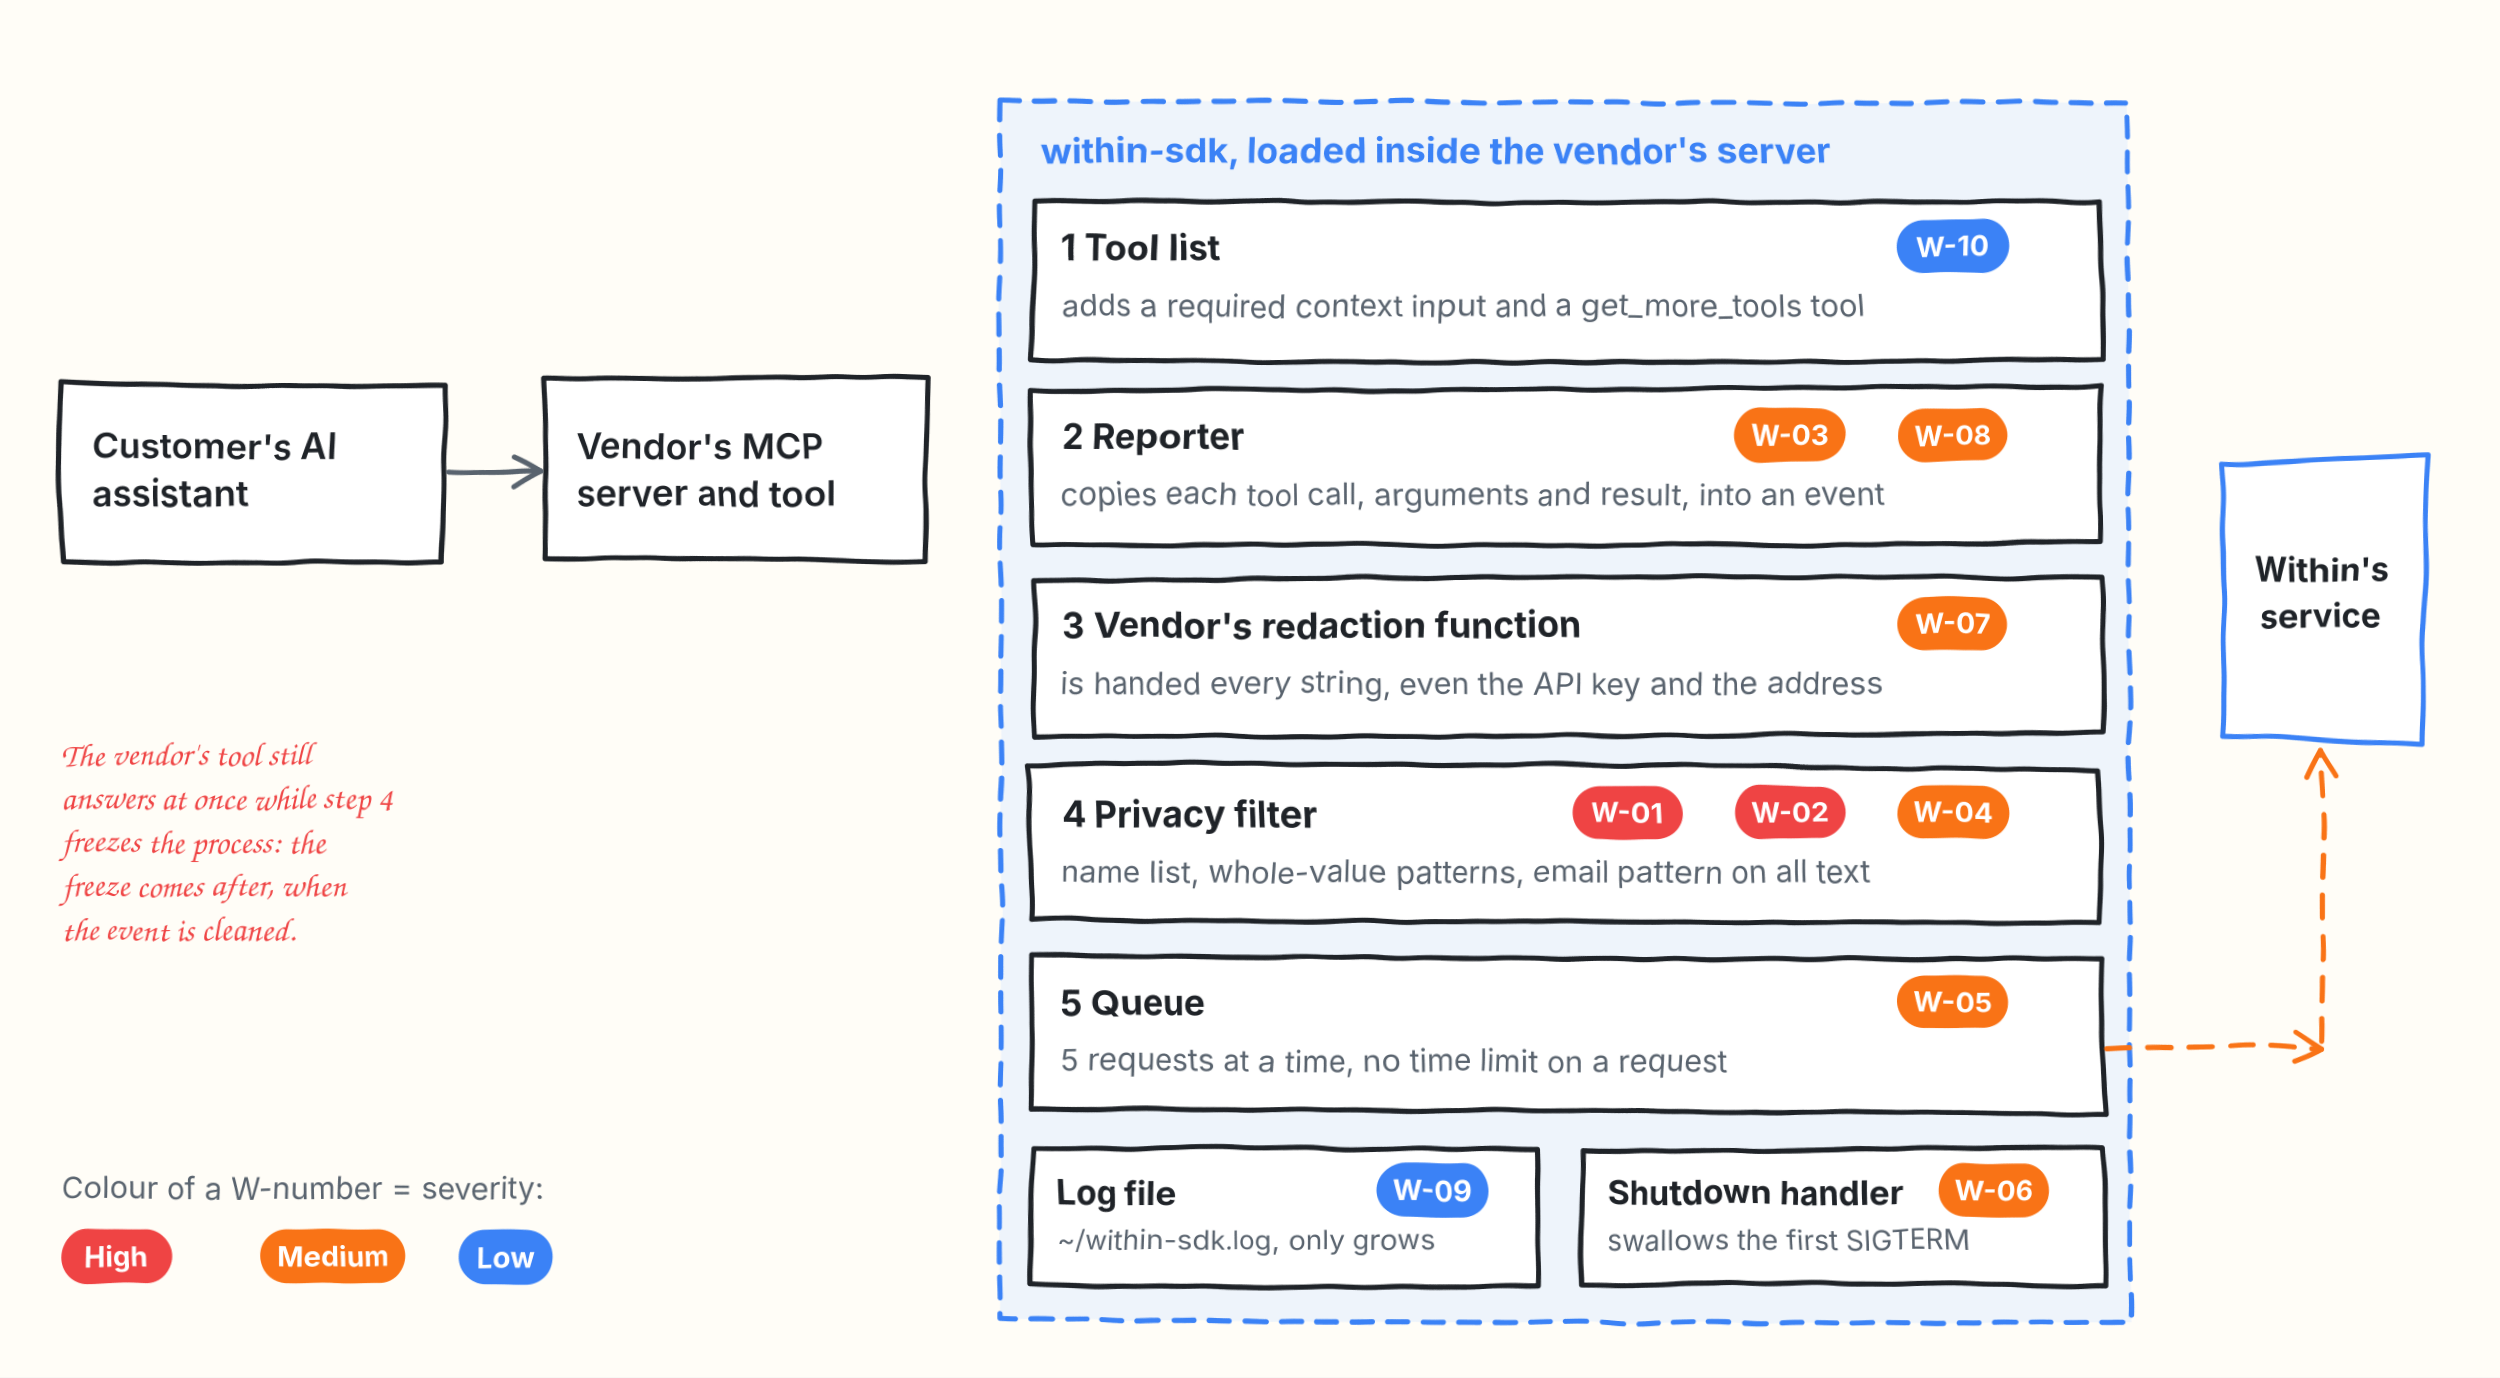
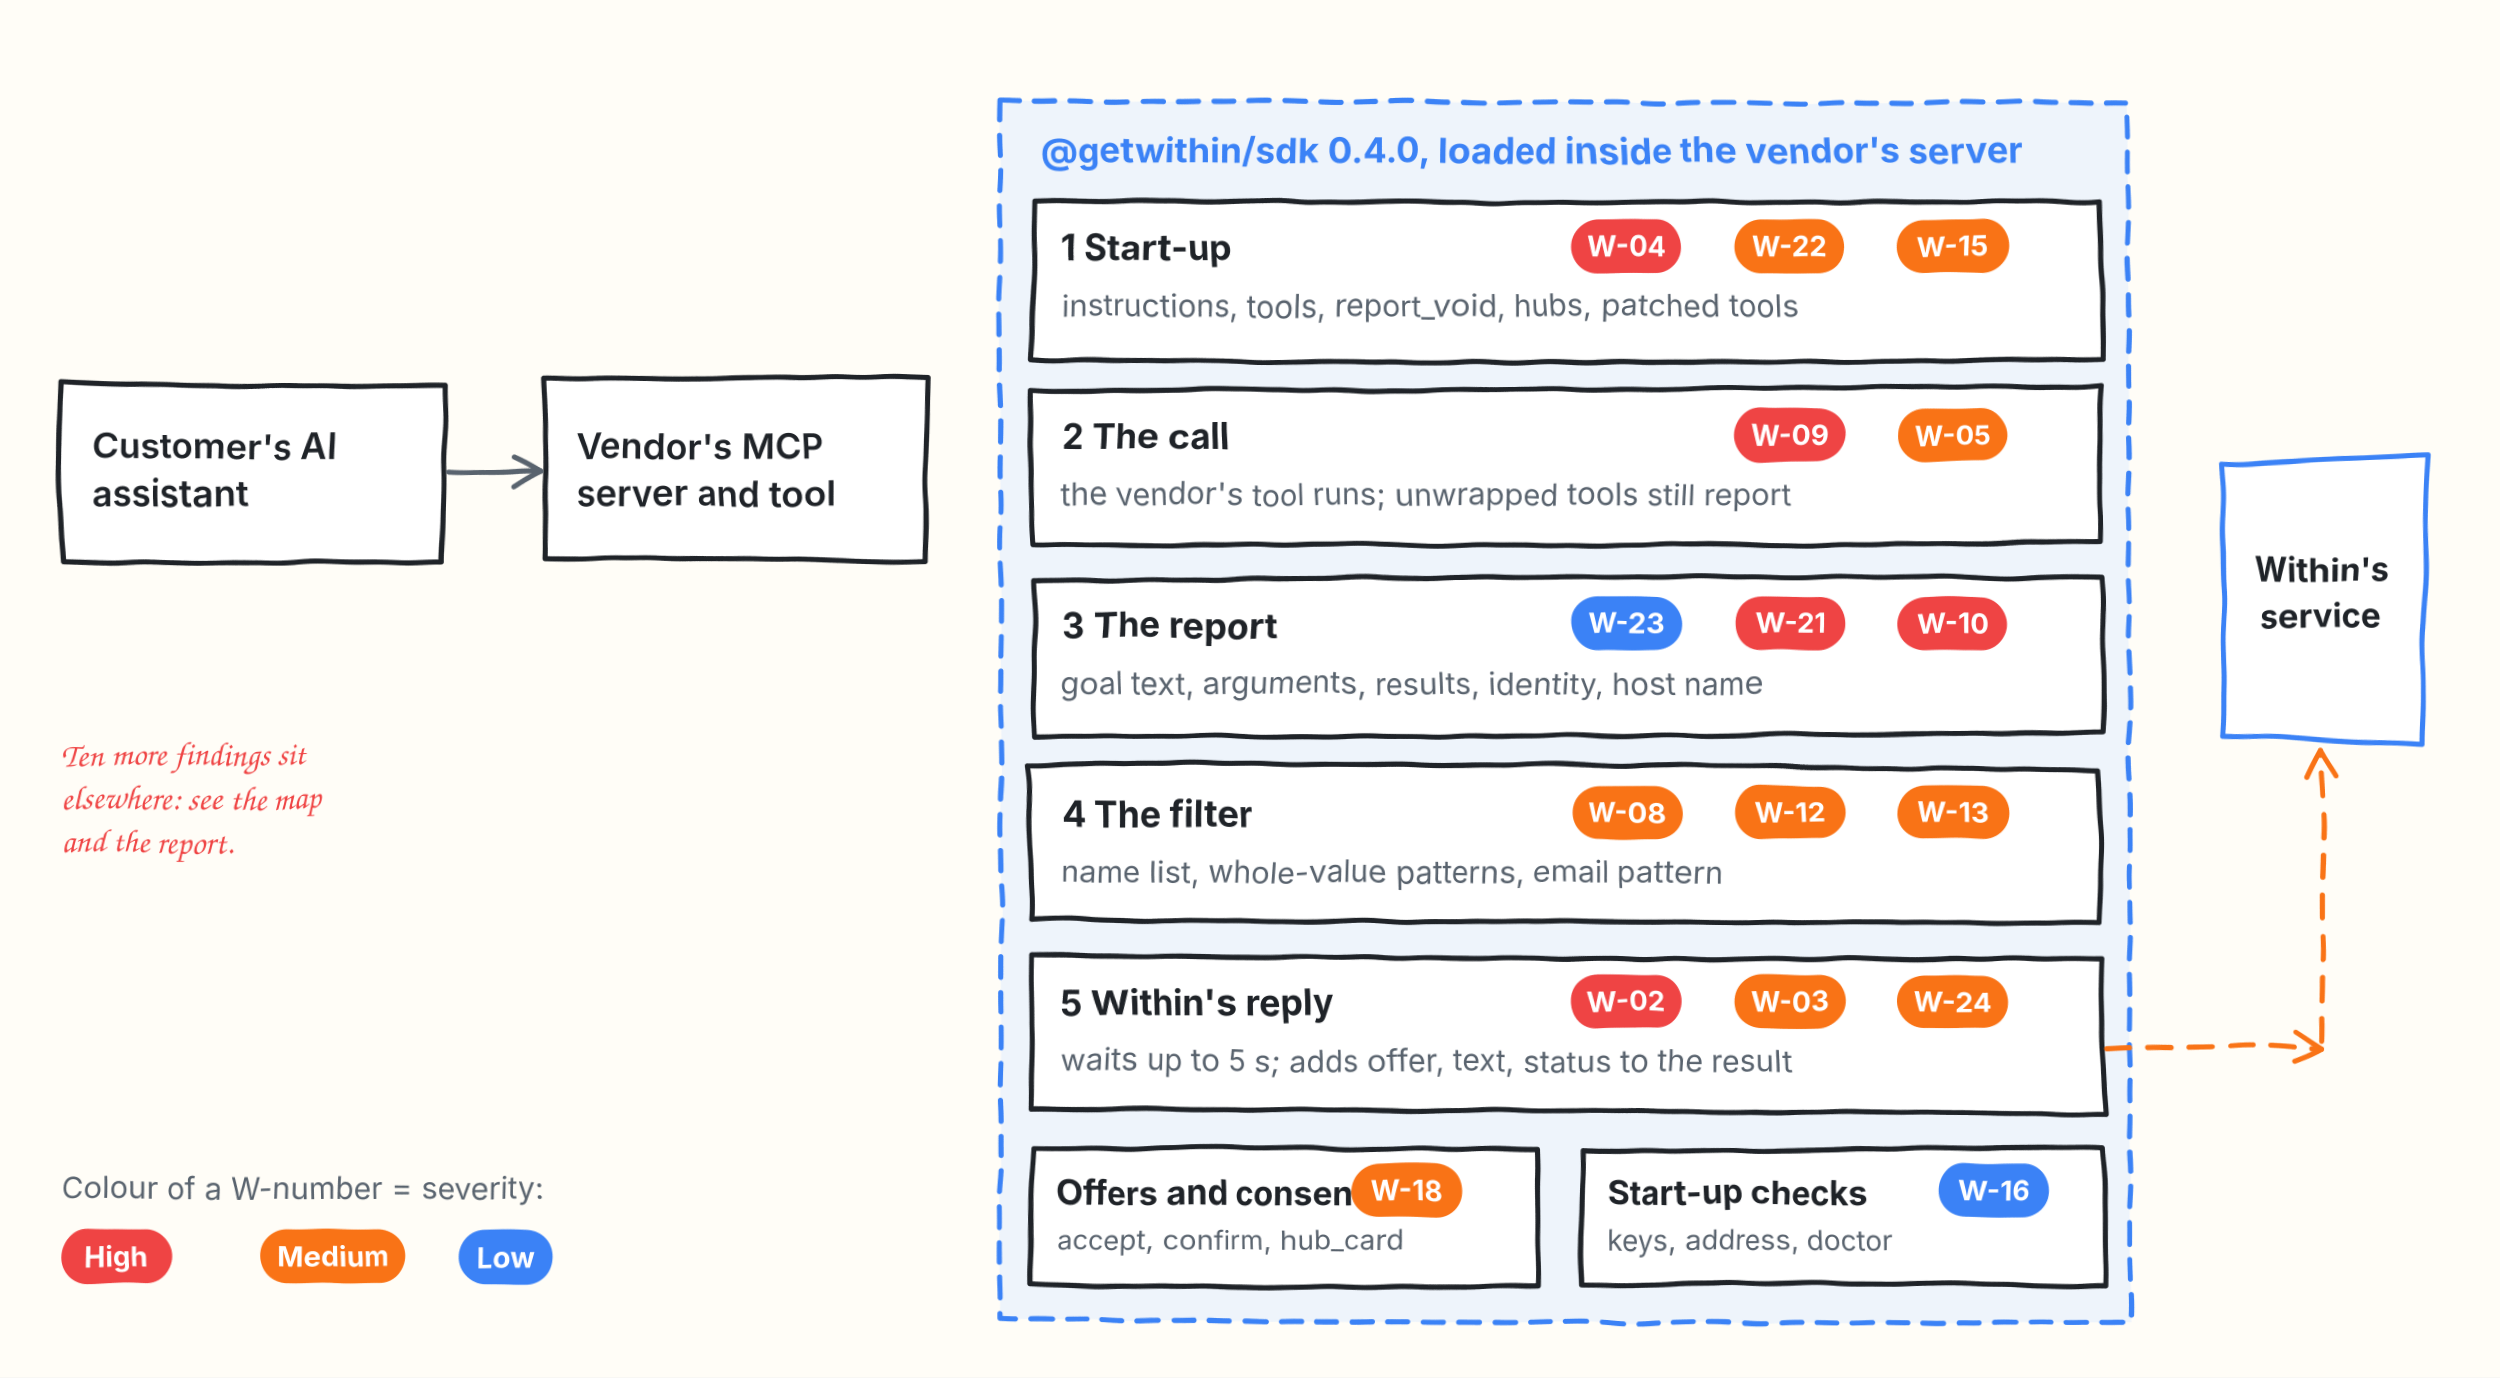
- <svg xmlns="http://www.w3.org/2000/svg" viewBox="0 0 980 540" role="img" aria-label="A tool call's journey through within-sdk, with the ten findings marked">
+ <svg xmlns="http://www.w3.org/2000/svg" viewBox="0 0 980 540" role="img" aria-label="One tool call through the Within SDK, with some findings marked">
  <defs>
    <filter id="wob" x="-5%" y="-5%" width="110%" height="110%">
      <feTurbulence type="fractalNoise" baseFrequency="0.035" numOctaves="2" seed="3" result="n" />
      <feDisplacementMap in="SourceGraphic" in2="n" scale="2.2" xChannelSelector="R" yChannelSelector="G" />
    </filter>
    <style>
.flow{stroke-dasharray:9 7;animation:dash 1.1s linear infinite}
.slow{stroke-dasharray:9 7;animation:dash 2.4s linear infinite}
@keyframes dash{to{stroke-dashoffset:-32}}
.pulse{transform-box:fill-box;transform-origin:center;animation:pulse 1.7s ease-in-out infinite}
@keyframes pulse{0%,100%{transform:scale(1);opacity:1}50%{transform:scale(1.08);opacity:.6}}
.grow{transform-box:fill-box;transform-origin:50% 100%;animation:grow 1.3s cubic-bezier(.2,.8,.2,1) both}
@keyframes grow{from{transform:scaleY(.02)}to{transform:scaleY(1)}}
.growx{transform-box:fill-box;transform-origin:0 50%;animation:growx 1.6s cubic-bezier(.2,.8,.2,1) both}
@keyframes growx{from{transform:scaleX(.02)}to{transform:scaleX(1)}}
.bob{animation:bob 2.2s ease-in-out infinite}
@keyframes bob{0%,100%{transform:translateY(0)}50%{transform:translateY(-4px)}}
.blink{animation:blink 1.4s steps(2,start) infinite}
@keyframes blink{50%{opacity:.15}}
@media (prefers-reduced-motion:reduce){*{animation:none!important}}</style>
  </defs>
  <rect width="980" height="540" fill="#fffdf7" />
  <g filter="url(#wob)">
    <path d="M24.0 149.8 Q99.7 152.7 174.9 150.8 Q174.0 185.8 173.4 220.3 Q100.6 220.1 25.0 220.9 Q22.2 183.3 24.0 149.8" fill="#fff" stroke="#1f2328" stroke-width="2" stroke-linecap="round" stroke-linejoin="round" />
    <text x="36" y="180" font-family="system-ui,-apple-system,'Segoe UI',sans-serif" font-size="14" fill="#1f2328" font-weight="600">
      <tspan x="36" dy="0">Customer's AI</tspan>
      <tspan x="36" dy="18.48">assistant</tspan>
    </text>
    <path d="M212.8 148.7 Q289.3 147.9 363.9 148.0 Q362.5 185.5 363.3 220.1 Q287.1 218.7 213.7 218.7 Q214.7 184.5 212.8 148.7" fill="#fff" stroke="#1f2328" stroke-width="2" stroke-linecap="round" stroke-linejoin="round" />
    <text x="226" y="180" font-family="system-ui,-apple-system,'Segoe UI',sans-serif" font-size="14" fill="#1f2328" font-weight="600">
      <tspan x="226" dy="0">Vendor's MCP</tspan>
      <tspan x="226" dy="18.48">server and tool</tspan>
    </text>
    <path d="M176 185 Q191.7 185.5 212 185" fill="none" stroke="#59636e" stroke-width="2" stroke-linecap="round" />
    <path d="M201.6 191.0 L212 185 L201.3 179.5" fill="none" stroke="#59636e" stroke-width="2" stroke-linecap="round" stroke-linejoin="round" />
    <path d="M391.7 39.2 Q615.0 40.4 834.1 39.9 Q834.7 280.3 835.2 518.3 Q612.9 519.2 391.9 516.9 Q392.9 278.5 391.7 39.2" fill="#eef4fb" stroke="#3b82f6" stroke-width="2" stroke-dasharray="8 6" stroke-linecap="round" stroke-linejoin="round" />
    <text x="408" y="64" font-family="system-ui,-apple-system,'Segoe UI',sans-serif" font-size="14" fill="#3b82f6" font-weight="700">
-       <tspan x="408" dy="0">within-sdk, loaded inside the vendor's server</tspan>
+       <tspan x="408" dy="0">@getwithin/sdk 0.4.0, loaded inside the vendor's server</tspan>
    </text>
    <path d="M405.8 78.5 Q612.4 80.0 823.1 78.8 Q824.9 111.5 824.5 140.8 Q614.8 143.3 403.9 140.9 Q405.1 111.2 405.8 78.5" fill="#fff" stroke="#1f2328" stroke-width="2" stroke-linecap="round" stroke-linejoin="round" />
    <text x="416" y="102" font-family="system-ui,-apple-system,'Segoe UI',sans-serif" font-size="14" fill="#1f2328" font-weight="700">
-       <tspan x="416" dy="0">1  Tool list</tspan>
+       <tspan x="416" dy="0">1  Start-up</tspan>
    </text>
    <text x="416" y="124" font-family="system-ui,-apple-system,'Segoe UI',sans-serif" font-size="12" fill="#59636e">
-       <tspan x="416" dy="0">adds a required context input and a get_more_tools tool</tspan>
+       <tspan x="416" dy="0">instructions, tools, report_void, hubs, patched tools</tspan>
    </text>
-     <rect x="744" y="86" width="43.3" height="21" rx="10.5" fill="#3b82f6" />
-     <text x="765.6" y="100.46" text-anchor="middle" font-family="system-ui,-apple-system,'Segoe UI',sans-serif" font-size="11" font-weight="700" fill="#fff">W-10</text>
+     <rect x="744" y="86" width="43.3" height="21" rx="10.5" fill="#f97316" />
+     <text x="765.6" y="100.46" text-anchor="middle" font-family="system-ui,-apple-system,'Segoe UI',sans-serif" font-size="11" font-weight="700" fill="#fff">W-15</text>
+     <rect x="680" y="86" width="43.3" height="21" rx="10.5" fill="#f97316" />
+     <text x="701.6" y="100.46" text-anchor="middle" font-family="system-ui,-apple-system,'Segoe UI',sans-serif" font-size="11" font-weight="700" fill="#fff">W-22</text>
+     <rect x="616" y="86" width="43.3" height="21" rx="10.5" fill="#ef4444" />
+     <text x="637.6" y="100.46" text-anchor="middle" font-family="system-ui,-apple-system,'Segoe UI',sans-serif" font-size="11" font-weight="700" fill="#fff">W-04</text>
    <path d="M404.0 153.0 Q615.1 153.1 823.8 151.3 Q822.3 184.5 823.2 212.7 Q614.8 214.4 405.3 213.4 Q403.0 182.3 404.0 153.0" fill="#fff" stroke="#1f2328" stroke-width="2" stroke-linecap="round" stroke-linejoin="round" />
    <text x="416" y="176" font-family="system-ui,-apple-system,'Segoe UI',sans-serif" font-size="14" fill="#1f2328" font-weight="700">
-       <tspan x="416" dy="0">2  Reporter</tspan>
+       <tspan x="416" dy="0">2  The call</tspan>
    </text>
    <text x="416" y="198" font-family="system-ui,-apple-system,'Segoe UI',sans-serif" font-size="12" fill="#59636e">
-       <tspan x="416" dy="0">copies each tool call, arguments and result, into an event</tspan>
+       <tspan x="416" dy="0">the vendor's tool runs; unwrapped tools still report</tspan>
    </text>
    <rect x="744" y="160" width="43.3" height="21" rx="10.5" fill="#f97316" />
-     <text x="765.6" y="174.46" text-anchor="middle" font-family="system-ui,-apple-system,'Segoe UI',sans-serif" font-size="11" font-weight="700" fill="#fff">W-08</text>
-     <rect x="680" y="160" width="43.3" height="21" rx="10.5" fill="#f97316" />
-     <text x="701.6" y="174.46" text-anchor="middle" font-family="system-ui,-apple-system,'Segoe UI',sans-serif" font-size="11" font-weight="700" fill="#fff">W-03</text>
+     <text x="765.6" y="174.46" text-anchor="middle" font-family="system-ui,-apple-system,'Segoe UI',sans-serif" font-size="11" font-weight="700" fill="#fff">W-05</text>
+     <rect x="680" y="160" width="43.3" height="21" rx="10.5" fill="#ef4444" />
+     <text x="701.6" y="174.46" text-anchor="middle" font-family="system-ui,-apple-system,'Segoe UI',sans-serif" font-size="11" font-weight="700" fill="#fff">W-09</text>
    <path d="M405.3 227.9 Q616.2 225.1 824.0 226.6 Q824.6 256.0 824.5 287.0 Q617.4 289.2 405.6 288.6 Q405.4 256.7 405.3 227.9" fill="#fff" stroke="#1f2328" stroke-width="2" stroke-linecap="round" stroke-linejoin="round" />
    <text x="416" y="250" font-family="system-ui,-apple-system,'Segoe UI',sans-serif" font-size="14" fill="#1f2328" font-weight="700">
-       <tspan x="416" dy="0">3  Vendor's redaction function</tspan>
+       <tspan x="416" dy="0">3  The report</tspan>
    </text>
    <text x="416" y="272" font-family="system-ui,-apple-system,'Segoe UI',sans-serif" font-size="12" fill="#59636e">
-       <tspan x="416" dy="0">is handed every string, even the API key and the address</tspan>
+       <tspan x="416" dy="0">goal text, arguments, results, identity, host name</tspan>
    </text>
-     <rect x="744" y="234" width="43.3" height="21" rx="10.5" fill="#f97316" />
-     <text x="765.6" y="248.46" text-anchor="middle" font-family="system-ui,-apple-system,'Segoe UI',sans-serif" font-size="11" font-weight="700" fill="#fff">W-07</text>
+     <rect x="744" y="234" width="43.3" height="21" rx="10.5" fill="#ef4444" />
+     <text x="765.6" y="248.46" text-anchor="middle" font-family="system-ui,-apple-system,'Segoe UI',sans-serif" font-size="11" font-weight="700" fill="#fff">W-10</text>
+     <rect x="680" y="234" width="43.3" height="21" rx="10.5" fill="#ef4444" />
+     <text x="701.6" y="248.46" text-anchor="middle" font-family="system-ui,-apple-system,'Segoe UI',sans-serif" font-size="11" font-weight="700" fill="#fff">W-21</text>
+     <rect x="616" y="234" width="43.3" height="21" rx="10.5" fill="#3b82f6" />
+     <text x="637.6" y="248.46" text-anchor="middle" font-family="system-ui,-apple-system,'Segoe UI',sans-serif" font-size="11" font-weight="700" fill="#fff">W-23</text>
    <path d="M402.4 299.8 Q612.7 298.9 822.8 301.9 Q824.1 334.3 822.6 361.9 Q613.4 361.6 404.2 360.7 Q404.9 329.5 402.4 299.8" fill="#fff" stroke="#1f2328" stroke-width="2" stroke-linecap="round" stroke-linejoin="round" />
    <text x="416" y="324" font-family="system-ui,-apple-system,'Segoe UI',sans-serif" font-size="14" fill="#1f2328" font-weight="700">
-       <tspan x="416" dy="0">4  Privacy filter</tspan>
+       <tspan x="416" dy="0">4  The filter</tspan>
    </text>
    <text x="416" y="346" font-family="system-ui,-apple-system,'Segoe UI',sans-serif" font-size="12" fill="#59636e">
-       <tspan x="416" dy="0">name list, whole-value patterns, email pattern on all text</tspan>
+       <tspan x="416" dy="0">name list, whole-value patterns, email pattern</tspan>
    </text>
    <rect x="744" y="308" width="43.3" height="21" rx="10.5" fill="#f97316" />
-     <text x="765.6" y="322.46" text-anchor="middle" font-family="system-ui,-apple-system,'Segoe UI',sans-serif" font-size="11" font-weight="700" fill="#fff">W-04</text>
-     <rect x="680" y="308" width="43.3" height="21" rx="10.5" fill="#ef4444" />
-     <text x="701.6" y="322.46" text-anchor="middle" font-family="system-ui,-apple-system,'Segoe UI',sans-serif" font-size="11" font-weight="700" fill="#fff">W-02</text>
-     <rect x="616" y="308" width="43.3" height="21" rx="10.5" fill="#ef4444" />
-     <text x="637.6" y="322.46" text-anchor="middle" font-family="system-ui,-apple-system,'Segoe UI',sans-serif" font-size="11" font-weight="700" fill="#fff">W-01</text>
+     <text x="765.6" y="322.46" text-anchor="middle" font-family="system-ui,-apple-system,'Segoe UI',sans-serif" font-size="11" font-weight="700" fill="#fff">W-13</text>
+     <rect x="680" y="308" width="43.3" height="21" rx="10.5" fill="#f97316" />
+     <text x="701.6" y="322.46" text-anchor="middle" font-family="system-ui,-apple-system,'Segoe UI',sans-serif" font-size="11" font-weight="700" fill="#fff">W-12</text>
+     <rect x="616" y="308" width="43.3" height="21" rx="10.5" fill="#f97316" />
+     <text x="637.6" y="322.46" text-anchor="middle" font-family="system-ui,-apple-system,'Segoe UI',sans-serif" font-size="11" font-weight="700" fill="#fff">W-08</text>
    <path d="M404.6 374.4 Q613.5 376.4 824.1 375.6 Q823.2 404.1 825.6 436.8 Q616.3 435.5 404.3 434.5 Q404.8 404.8 404.6 374.4" fill="#fff" stroke="#1f2328" stroke-width="2" stroke-linecap="round" stroke-linejoin="round" />
    <text x="416" y="398" font-family="system-ui,-apple-system,'Segoe UI',sans-serif" font-size="14" fill="#1f2328" font-weight="700">
-       <tspan x="416" dy="0">5  Queue</tspan>
+       <tspan x="416" dy="0">5  Within's reply</tspan>
    </text>
    <text x="416" y="420" font-family="system-ui,-apple-system,'Segoe UI',sans-serif" font-size="12" fill="#59636e">
-       <tspan x="416" dy="0">5 requests at a time, no time limit on a request</tspan>
+       <tspan x="416" dy="0">waits up to 5 s; adds offer, text, status to the result</tspan>
    </text>
    <rect x="744" y="382" width="43.3" height="21" rx="10.5" fill="#f97316" />
-     <text x="765.6" y="396.46" text-anchor="middle" font-family="system-ui,-apple-system,'Segoe UI',sans-serif" font-size="11" font-weight="700" fill="#fff">W-05</text>
+     <text x="765.6" y="396.46" text-anchor="middle" font-family="system-ui,-apple-system,'Segoe UI',sans-serif" font-size="11" font-weight="700" fill="#fff">W-24</text>
+     <rect x="680" y="382" width="43.3" height="21" rx="10.5" fill="#f97316" />
+     <text x="701.6" y="396.46" text-anchor="middle" font-family="system-ui,-apple-system,'Segoe UI',sans-serif" font-size="11" font-weight="700" fill="#fff">W-03</text>
+     <rect x="616" y="382" width="43.3" height="21" rx="10.5" fill="#ef4444" />
+     <text x="637.6" y="396.46" text-anchor="middle" font-family="system-ui,-apple-system,'Segoe UI',sans-serif" font-size="11" font-weight="700" fill="#fff">W-02</text>
    <path d="M405.6 450.0 Q504.5 449.5 602.7 450.9 Q602.7 477.6 603.2 504.4 Q504.8 505.9 403.7 503.6 Q403.4 476.8 405.6 450.0" fill="#fff" stroke="#1f2328" stroke-width="2" stroke-linecap="round" stroke-linejoin="round" />
    <text x="414" y="472" font-family="system-ui,-apple-system,'Segoe UI',sans-serif" font-size="13" fill="#1f2328" font-weight="700">
-       <tspan x="414" dy="0">Log file</tspan>
+       <tspan x="414" dy="0">Offers and consent</tspan>
    </text>
    <text x="414" y="490" font-family="system-ui,-apple-system,'Segoe UI',sans-serif" font-size="11" fill="#59636e">
-       <tspan x="414" dy="0">~/within-sdk.log, only grows</tspan>
+       <tspan x="414" dy="0">accept, confirm, hub_card</tspan>
    </text>
-     <rect x="540" y="456" width="43.3" height="21" rx="10.5" fill="#3b82f6" />
-     <text x="561.6" y="470.46" text-anchor="middle" font-family="system-ui,-apple-system,'Segoe UI',sans-serif" font-size="11" font-weight="700" fill="#fff">W-09</text>
+     <rect x="530" y="456" width="43.3" height="21" rx="10.5" fill="#f97316" />
+     <text x="551.6" y="470.46" text-anchor="middle" font-family="system-ui,-apple-system,'Segoe UI',sans-serif" font-size="11" font-weight="700" fill="#fff">W-18</text>
    <path d="M620.9 451.4 Q720.7 450.8 824.5 449.9 Q825.6 475.8 825.2 504.1 Q721.8 502.0 620.3 503.8 Q619.7 477.9 620.9 451.4" fill="#fff" stroke="#1f2328" stroke-width="2" stroke-linecap="round" stroke-linejoin="round" />
    <text x="630" y="472" font-family="system-ui,-apple-system,'Segoe UI',sans-serif" font-size="13" fill="#1f2328" font-weight="700">
-       <tspan x="630" dy="0">Shutdown handler</tspan>
+       <tspan x="630" dy="0">Start-up checks</tspan>
    </text>
    <text x="630" y="490" font-family="system-ui,-apple-system,'Segoe UI',sans-serif" font-size="11" fill="#59636e">
-       <tspan x="630" dy="0">swallows the first SIGTERM</tspan>
+       <tspan x="630" dy="0">keys, address, doctor</tspan>
    </text>
-     <rect x="760" y="456" width="43.3" height="21" rx="10.5" fill="#f97316" />
-     <text x="781.6" y="470.46" text-anchor="middle" font-family="system-ui,-apple-system,'Segoe UI',sans-serif" font-size="11" font-weight="700" fill="#fff">W-06</text>
+     <rect x="760" y="456" width="43.3" height="21" rx="10.5" fill="#3b82f6" />
+     <text x="781.6" y="470.46" text-anchor="middle" font-family="system-ui,-apple-system,'Segoe UI',sans-serif" font-size="11" font-weight="700" fill="#fff">W-16</text>
    <path d="M871.3 181.8 Q914.0 180.6 952.0 178.6 Q949.7 233.6 949.6 292.0 Q909.4 289.8 871.6 288.1 Q871.8 235.1 871.3 181.8" fill="#fff" stroke="#3b82f6" stroke-width="2" stroke-linecap="round" stroke-linejoin="round" />
    <text x="910" y="228" font-family="system-ui,-apple-system,'Segoe UI',sans-serif" font-size="13" fill="#1f2328" font-weight="700" text-anchor="middle">
      <tspan x="910" dy="0">Within's</tspan>
    </text>
    <text x="910" y="246" font-family="system-ui,-apple-system,'Segoe UI',sans-serif" font-size="13" fill="#1f2328" font-weight="700" text-anchor="middle">
      <tspan x="910" dy="0">service</tspan>
    </text>
    <path d="M826 411 Q869.7 409.0 910 411" fill="none" stroke="#f97316" stroke-width="2" stroke-linecap="round" class="flow" />
    <path d="M899.2 416.2 L910 411 L899.8 404.7" fill="none" stroke="#f97316" stroke-width="2" stroke-linecap="round" stroke-linejoin="round" />
    <path d="M910 408 Q911.7 354.1 910 294" fill="none" stroke="#f97316" stroke-width="2" stroke-linecap="round" class="flow" />
    <path d="M916.0 304.4 L910 294 L904.5 304.7" fill="none" stroke="#f97316" stroke-width="2" stroke-linecap="round" stroke-linejoin="round" />
    <text x="24" y="300" font-family="'Bradley Hand','Segoe Print','Marker Felt','Comic Sans MS',cursive" font-size="13" fill="#ef4444">
-       <tspan x="24" dy="0">The vendor's tool still</tspan>
-       <tspan x="24" dy="17.16">answers at once while step 4</tspan>
-       <tspan x="24" dy="17.16">freezes the process: the</tspan>
-       <tspan x="24" dy="17.16">freeze comes after, when</tspan>
-       <tspan x="24" dy="17.16">the event is cleaned.</tspan>
+       <tspan x="24" dy="0">Ten more findings sit</tspan>
+       <tspan x="24" dy="17.16">elsewhere: see the map</tspan>
+       <tspan x="24" dy="17.16">and the report.</tspan>
    </text>
    <text x="24" y="470" font-family="system-ui,-apple-system,'Segoe UI',sans-serif" font-size="12" fill="#59636e">
      <tspan x="24" dy="0">Colour of a W-number = severity:</tspan>
    </text>
    <rect x="24" y="482" width="43.3" height="21" rx="10.5" fill="#ef4444" />
    <text x="45.6" y="496.46" text-anchor="middle" font-family="system-ui,-apple-system,'Segoe UI',sans-serif" font-size="11" font-weight="700" fill="#fff">High</text>
    <rect x="102" y="482" width="56.9" height="21" rx="10.5" fill="#f97316" />
    <text x="130.5" y="496.46" text-anchor="middle" font-family="system-ui,-apple-system,'Segoe UI',sans-serif" font-size="11" font-weight="700" fill="#fff">Medium</text>
    <rect x="180" y="482" width="36.5" height="21" rx="10.5" fill="#3b82f6" />
    <text x="198.2" y="496.46" text-anchor="middle" font-family="system-ui,-apple-system,'Segoe UI',sans-serif" font-size="11" font-weight="700" fill="#fff">Low</text>
  </g>
</svg>
